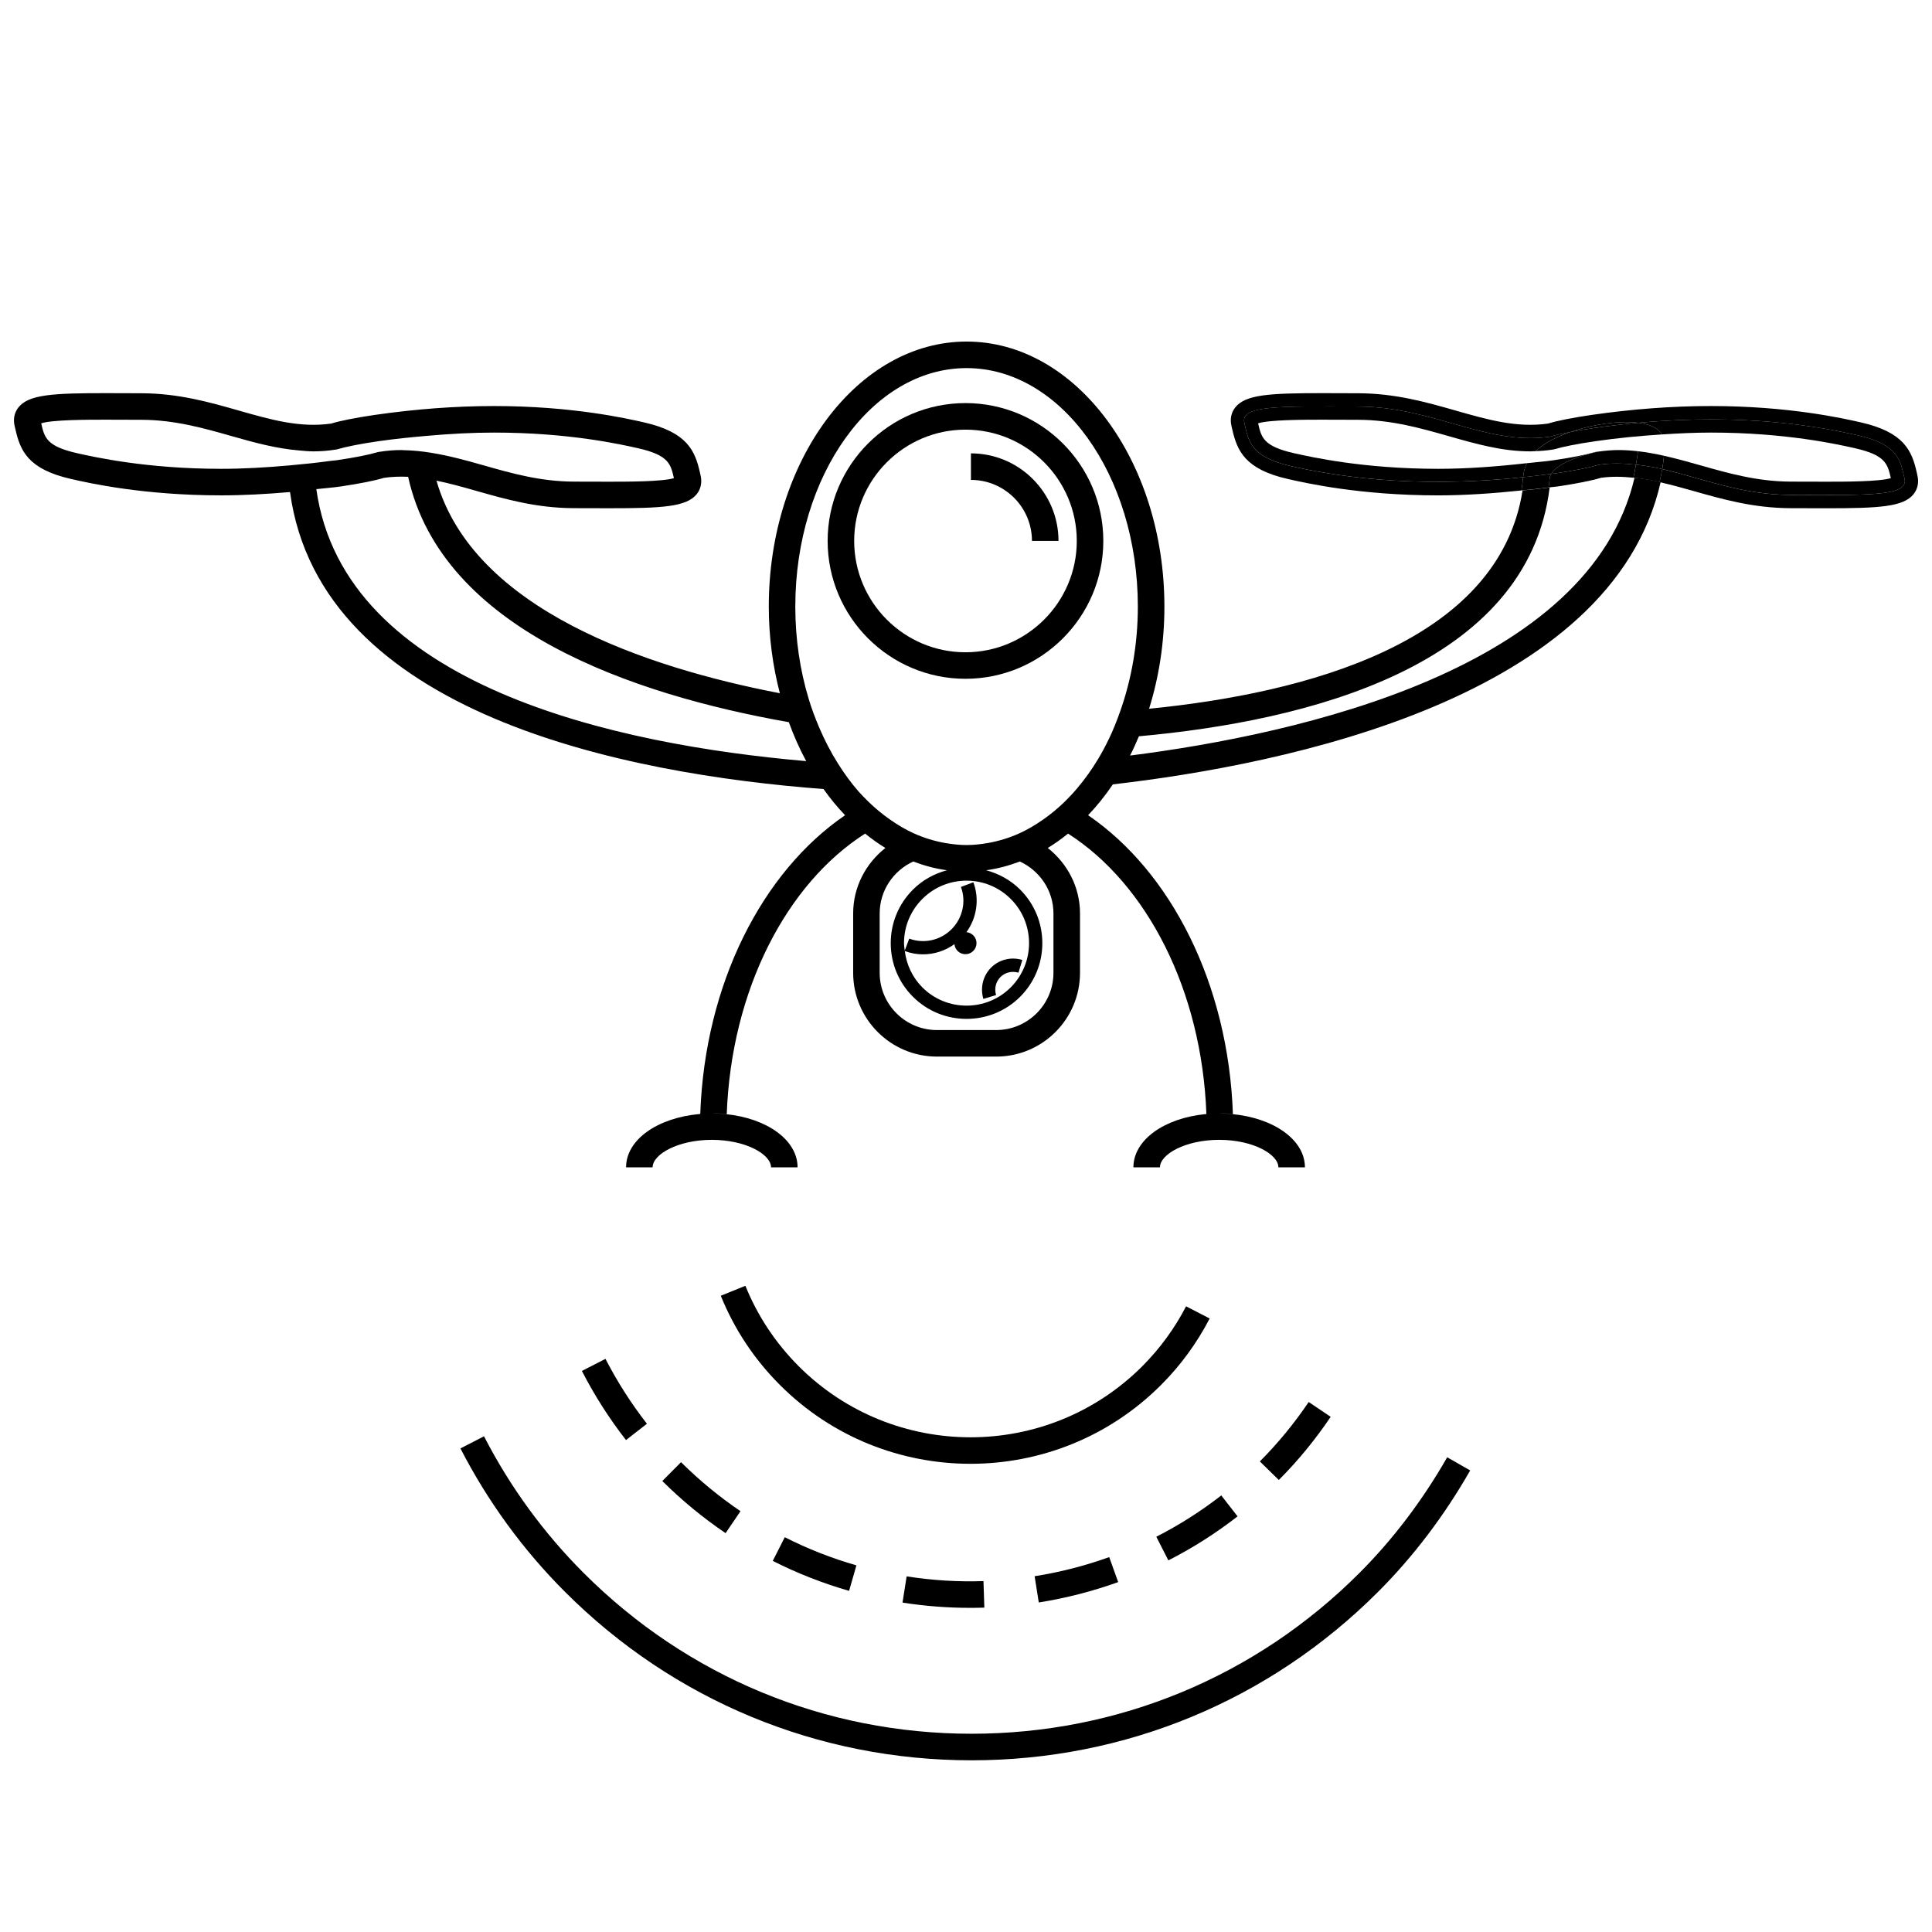
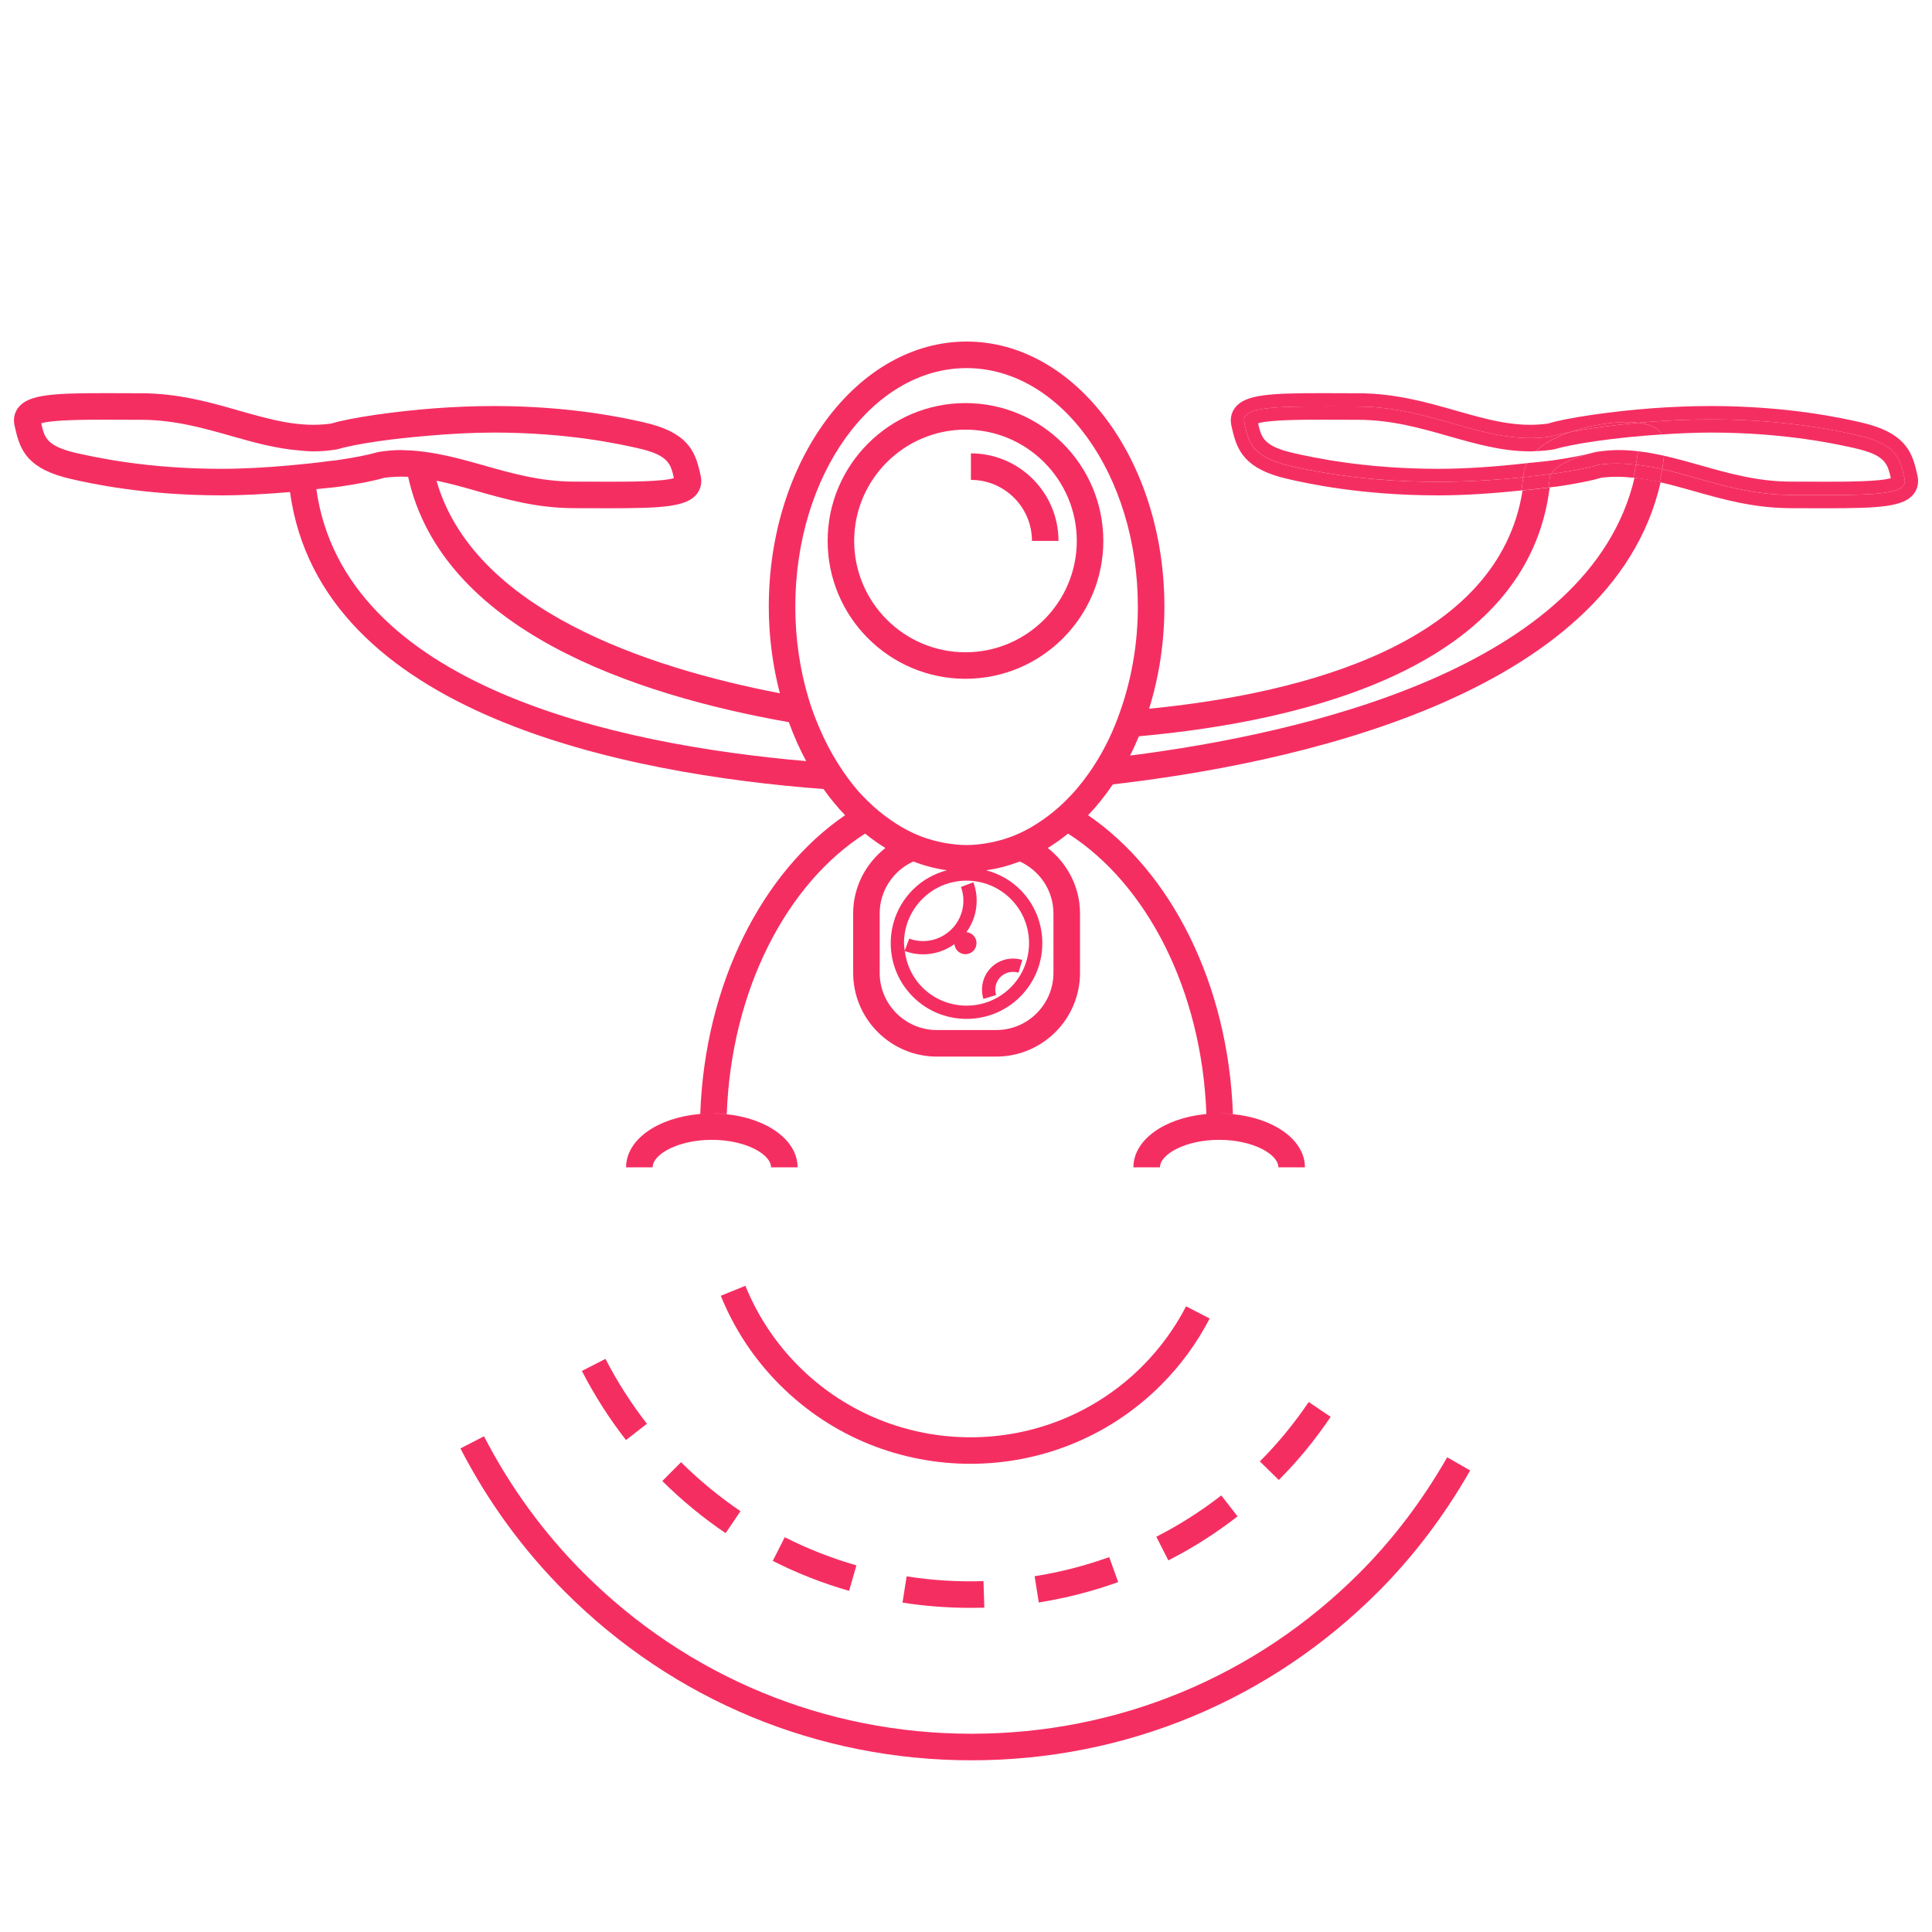
<svg xmlns="http://www.w3.org/2000/svg" version="1.1" x="0px" y="0px" viewBox="0 0 91 91" enable-background="new 0 0 91 91" xml:space="preserve" style="max-width:100%" height="100%">
  <path fill="none" d="M45.732,21.354c2.274,0,4.125,1.851,4.125,4.124h-1.25c0-1.585-1.289-2.874-2.875-2.874V21.354z" style="" />
-   <path fill="currentColor" d="M30.471,67.061c-0.742-0.953-1.398-1.98-1.953-3.057l-1.11,0.57c0.589,1.146,1.288,2.242,2.077,3.255  L30.471,67.061z" style="" />
-   <path fill="currentColor" d="M55.031,73.496c1.148-0.584,2.244-1.282,3.26-2.073l-0.767-0.986c-0.954,0.742-1.983,1.396-3.06,1.946  L55.031,73.496z" style="" />
-   <path fill="currentColor" d="M34.878,71.179c-0.997-0.677-1.939-1.452-2.8-2.308l-0.882,0.887c0.915,0.91,1.919,1.736,2.981,2.456  L34.878,71.179z" style="" />
-   <path fill="currentColor" d="M39.994,74.932l0.344-1.201c-1.16-0.332-2.296-0.779-3.374-1.326l-0.566,1.115  C37.548,74.104,38.758,74.577,39.994,74.932z" style="" />
-   <path fill="currentColor" d="M48.928,75.479c1.272-0.203,2.531-0.525,3.74-0.96l-0.422-1.177c-1.137,0.408-2.318,0.713-3.514,0.9  L48.928,75.479z" style="" />
-   <path fill="currentColor" d="M42.51,75.485c1.046,0.163,2.115,0.247,3.182,0.247c0.225,0,0.447-0.003,0.672-0.01l-0.041-1.25  c-1.227,0.041-2.434-0.037-3.619-0.223L42.51,75.485z" style="" />
-   <path fill="currentColor" d="M62.677,66.735l-1.035-0.698c-0.685,1.011-1.455,1.951-2.292,2.788l-0.01,0.01l0.894,0.874  C61.127,68.815,61.949,67.814,62.677,66.735z" style="" />
-   <path fill="currentColor" d="M68.165,68.64c-1.168,2.041-2.561,3.877-4.141,5.456c-4.878,4.879-11.363,7.566-18.263,7.566  s-13.385-2.688-18.263-7.566c-1.89-1.889-3.471-4.057-4.701-6.445l-1.11,0.572c1.289,2.502,2.946,4.777,4.928,6.758  c5.113,5.114,11.914,7.932,19.146,7.932s14.033-2.817,19.146-7.932c1.658-1.658,3.119-3.582,4.341-5.721L68.165,68.64z" style="" />
-   <path fill="currentColor" d="M45.712,68.947c3.248,0,6.497-1.235,8.971-3.709c0.923-0.922,1.694-1.977,2.294-3.135l-1.111-0.573  c-0.539,1.042-1.235,1.992-2.066,2.825c-4.461,4.46-11.715,4.457-16.176,0c-1.092-1.094-1.939-2.369-2.515-3.792l-1.159,0.469  c0.64,1.579,1.578,2.995,2.79,4.206C39.213,67.712,42.462,68.947,45.712,68.947z" style="" />
-   <path fill="currentColor" d="M90.282,22.253c-0.231-1.016-0.589-1.892-2.631-2.358c-0.84-0.19-3.396-0.77-7.058-0.77  c-1.825,0-3.721,0.143-5.637,0.42c-0.9,0.133-1.617,0.273-2.041,0.406c-1.48,0.209-2.842-0.184-4.323-0.605  c-1.407-0.403-2.862-0.816-4.606-0.823l-1.7-0.005c-2.483,0-3.622,0.063-4.103,0.672c-0.191,0.241-0.255,0.549-0.18,0.871  l0.034,0.148c0.232,1.014,0.59,1.893,2.631,2.354c0.841,0.191,3.398,0.77,7.066,0.77c1.277,0,2.597-0.093,3.927-0.232  c0.033-0.205,0.062-0.412,0.081-0.625c-5.403,0.576-9.156-0.119-10.937-0.521c-1.945-0.439-1.998-1.214-2.194-2.039  c-0.195-0.825,1.579-0.779,5.372-0.767c3.537,0.013,6.017,1.849,9.02,1.421c0.254-0.073,0.58-0.148,0.975-0.225  c0.905-0.313,1.901-0.464,2.617-0.464c0.212,0,0.401,0.013,0.576,0.034c5.092-0.469,8.627,0.203,10.342,0.591  c1.944,0.442,1.998,1.214,2.193,2.038c0.195,0.828-1.578,0.779-5.371,0.768c-2.32-0.008-4.185-0.791-6.04-1.217  c-0.035,0.208-0.083,0.41-0.13,0.613c0.514,0.117,1.029,0.256,1.562,0.408c1.407,0.4,2.862,0.814,4.606,0.82l1.678,0.004  c2.499,0,3.645-0.063,4.124-0.668c0.191-0.242,0.255-0.553,0.179-0.872L90.282,22.253z" style="" />
-   <path fill="currentColor" d="M75.316,21.889c-0.454,0.133-1.113,0.27-2.043,0.406c-0.071,0.012-0.135,0.014-0.207,0.023  c-0.027,0.052-0.063,0.104-0.066,0.152c-0.013,0.168-0.041,0.326-0.061,0.49c0.143-0.02,0.283-0.027,0.426-0.047  c0.914-0.137,1.61-0.275,2.039-0.407c0.521-0.073,1.027-0.056,1.531-0.005c0.047-0.2,0.085-0.408,0.12-0.615  C76.488,21.826,75.913,21.804,75.316,21.889z" style="" />
-   <path fill="currentColor" d="M73,22.471c0.004-0.049,0.039-0.101,0.066-0.152c-0.455,0.064-0.889,0.11-1.323,0.156  c-0.02,0.213-0.048,0.42-0.081,0.625c0.426-0.043,0.849-0.082,1.277-0.139C72.959,22.797,72.987,22.639,73,22.471z" style="" />
-   <path fill="currentColor" d="M77.172,19.914c-0.175-0.021-0.364-0.034-0.576-0.034c-0.716,0-1.712,0.151-2.617,0.464  c0.31-0.061,0.659-0.119,1.068-0.178C75.783,20.059,76.489,19.978,77.172,19.914z" style="" />
-   <path fill="currentColor" d="M77.056,21.887c-0.035,0.207-0.073,0.415-0.12,0.615c0.41,0.041,0.82,0.109,1.23,0.205  c0.047-0.203,0.095-0.405,0.13-0.613C77.885,21.999,77.472,21.934,77.056,21.887z" style="" />
-   <path fill="currentColor" d="M76.238,21.198c-0.292,0-0.598,0.024-0.956,0.073c-1.059,0.215-1.993,0.64-2.216,1.047  c0.072-0.01,0.136-0.012,0.207-0.023c0.93-0.137,1.589-0.273,2.043-0.406c0.597-0.085,1.172-0.063,1.739-0.002  c0.035-0.207,0.074-0.418,0.098-0.633C76.854,21.221,76.549,21.198,76.238,21.198z" style="" />
-   <path fill="currentColor" d="M71.92,21.816c-1.42,0.16-2.827,0.266-4.185,0.266c-3.527,0-5.983-0.557-6.79-0.737  c-1.435-0.327-1.532-0.732-1.687-1.406c0.534-0.171,2.191-0.171,3.027-0.171l1.696,0.005c1.57,0.005,2.941,0.396,4.268,0.774  c1.285,0.365,2.5,0.713,3.831,0.713c0.082,0,0.17-0.008,0.253-0.01c0.412-0.396,1.007-0.689,1.645-0.906  c-0.395,0.076-0.721,0.151-0.975,0.225c-3.003,0.428-5.482-1.408-9.02-1.421c-3.793-0.013-5.567-0.059-5.372,0.767  c0.196,0.825,0.249,1.6,2.194,2.039c1.78,0.402,5.533,1.098,10.937,0.521c0.003-0.033,0.01-0.065,0.013-0.1  C71.771,22.175,71.835,21.989,71.92,21.816z" style="" />
-   <path fill="currentColor" d="M78.271,20.463c0.783-0.051,1.563-0.088,2.323-0.088c3.522,0,5.975,0.557,6.78,0.738  c1.435,0.326,1.533,0.734,1.687,1.408c-0.535,0.168-2.206,0.168-3.049,0.168l-1.674-0.004c-1.57-0.006-2.941-0.396-4.268-0.774  c-0.572-0.163-1.133-0.317-1.693-0.444c-0.025,0.21-0.046,0.422-0.081,0.627c1.855,0.426,3.72,1.209,6.04,1.217  c3.793,0.012,5.566,0.061,5.371-0.768c-0.195-0.824-0.249-1.596-2.193-2.038c-1.715-0.388-5.25-1.06-10.342-0.591  c0.474,0.061,0.814,0.203,1.025,0.43C78.23,20.378,78.243,20.424,78.271,20.463z" style="" />
-   <path fill="currentColor" d="M73.18,21.169c0.457-0.134,1.113-0.264,1.957-0.386c1.056-0.154,2.101-0.252,3.134-0.32  c-0.027-0.039-0.04-0.085-0.073-0.119c-0.211-0.227-0.552-0.369-1.025-0.43c-0.683,0.063-1.389,0.145-2.125,0.252  c-0.409,0.059-0.759,0.117-1.068,0.178c-0.638,0.217-1.232,0.51-1.645,0.906C72.59,21.24,72.855,21.221,73.18,21.169z" style="" />
-   <path fill="currentColor" d="M75.282,21.271c-0.049,0.008-0.089,0.01-0.142,0.018c-0.454,0.134-1.113,0.264-1.957,0.388  c-0.425,0.062-0.842,0.091-1.264,0.14c-0.085,0.173-0.148,0.358-0.164,0.559c-0.003,0.034-0.01,0.066-0.013,0.1  c0.435-0.046,0.868-0.092,1.323-0.156C73.289,21.911,74.224,21.486,75.282,21.271z" style="" />
-   <path fill="currentColor" d="M77.153,21.254c-0.023,0.215-0.063,0.426-0.098,0.633c0.416,0.047,0.829,0.112,1.24,0.207  c0.035-0.205,0.056-0.417,0.081-0.627C77.973,21.377,77.567,21.301,77.153,21.254z" style="" />
-   <path fill="currentColor" d="M46.916,46.869c-0.091-0.305-0.013-0.629,0.207-0.85c0.219-0.219,0.541-0.295,0.848-0.205l0.182-0.598  c-0.526-0.161-1.092-0.02-1.472,0.361c-0.382,0.383-0.521,0.947-0.362,1.473L46.916,46.869z" style="" />
-   <path fill="currentColor" d="M45.475,18.986c-3.58,0-6.492,2.912-6.492,6.492c0,3.581,2.912,6.494,6.492,6.494s6.493-2.913,6.493-6.494  C51.968,21.898,49.055,18.986,45.475,18.986z M45.475,30.723c-2.891,0-5.242-2.354-5.242-5.244s2.352-5.242,5.242-5.242  s5.243,2.352,5.243,5.242S48.365,30.723,45.475,30.723z" style="" />
-   <path fill="currentColor" d="M45.732,21.354v1.25c1.586,0,2.875,1.289,2.875,2.874h1.25C49.857,23.205,48.007,21.354,45.732,21.354z" style="" />
-   <path fill="currentColor" d="M53.227,35.588c0.15-0.293,0.287-0.598,0.417-0.908c7.914-0.713,18.309-3.279,19.347-11.719  c-0.428,0.057-0.852,0.096-1.276,0.139c-1.124,7.19-10.263,9.557-17.592,10.283c0.464-1.481,0.722-3.107,0.722-4.812  c0-6.882-4.18-12.483-9.317-12.483s-9.317,5.602-9.317,12.483c0,1.431,0.188,2.803,0.521,4.082  c-6.252-1.204-14.431-3.929-16.173-10.013c0.608,0.125,1.22,0.293,1.854,0.475c1.406,0.4,2.861,0.814,4.603,0.82l1.679,0.004  c2.499,0,3.644-0.063,4.125-0.668c0.19-0.242,0.255-0.553,0.18-0.872l-0.033-0.146c-0.23-1.016-0.589-1.892-2.631-2.358  c-0.84-0.19-3.397-0.77-7.06-0.77c-1.823,0-3.721,0.143-5.636,0.42c-0.899,0.133-1.614,0.273-2.04,0.406  c-1.477,0.209-2.842-0.184-4.324-0.605c-1.408-0.403-2.863-0.816-4.604-0.823l-1.7-0.005c-2.484,0-3.622,0.063-4.104,0.672  c-0.191,0.241-0.255,0.549-0.18,0.869l0.035,0.148c0.229,1.016,0.587,1.893,2.63,2.355c0.84,0.191,3.396,0.77,7.065,0.77  c1.059,0,2.145-0.061,3.242-0.156c1.428,10.48,15.826,13.283,25.129,13.989c0.314,0.444,0.654,0.856,1.016,1.233  c-3.896,2.66-6.607,7.937-6.822,14.072c-0.017,0.002-0.033,0.002-0.051,0.004c-1.971,0.179-3.443,1.211-3.443,2.51h1.25  c0-0.612,1.192-1.296,2.789-1.296s2.789,0.684,2.789,1.296h1.25c0-1.286-1.443-2.314-3.386-2.507  c-0.205-0.02-0.413-0.036-0.628-0.039c0.009,0,0.018,0,0.025,0c0.225,0,0.439,0.02,0.653,0.039  c0.214-5.854,2.82-10.853,6.517-13.213c0.308,0.249,0.625,0.476,0.955,0.677c-0.918,0.723-1.518,1.83-1.518,3.086v2.795  c0,2.176,1.77,3.945,3.946,3.945h2.793c2.177,0,3.946-1.77,3.946-3.945v-2.795c0-1.256-0.601-2.363-1.519-3.086  c0.331-0.201,0.648-0.428,0.956-0.677c3.695,2.36,6.301,7.358,6.516,13.21c-0.017,0.003-0.034,0.003-0.051,0.003  c-1.942,0.192-3.387,1.221-3.387,2.507h1.25c0-0.612,1.194-1.296,2.791-1.296c1.596,0,2.788,0.684,2.788,1.296h1.25  c0-1.299-1.474-2.331-3.444-2.51c-0.187-0.017-0.374-0.033-0.568-0.036c0.009,0,0.018,0,0.025,0c0.204,0,0.399,0.02,0.595,0.036  c-0.214-6.14-2.925-11.416-6.821-14.076c0.42-0.439,0.809-0.926,1.166-1.453c8.16-0.938,23.497-4.058,25.802-14.238  c-0.41-0.096-0.82-0.164-1.23-0.205C74.878,31.514,61.262,34.567,53.227,35.588z M13.638,21.921  c-1.091,0.098-2.171,0.161-3.222,0.161c-3.529,0-5.982-0.557-6.789-0.737c-1.436-0.327-1.533-0.732-1.686-1.406  c0.533-0.171,2.19-0.171,3.027-0.171l1.695,0.005c1.57,0.005,2.941,0.396,4.268,0.774c1.069,0.305,2.091,0.583,3.17,0.671  c0.219,0.02,0.436,0.042,0.66,0.042c0.334,0,0.669-0.022,1.1-0.091c0.457-0.134,1.115-0.264,1.956-0.386  c0.777-0.112,1.548-0.19,2.315-0.256c1.063-0.094,2.115-0.152,3.141-0.152c3.522,0,5.977,0.557,6.783,0.738  c1.434,0.326,1.533,0.734,1.686,1.408c-0.535,0.168-2.207,0.168-3.05,0.168l-1.673-0.004c-1.571-0.006-2.941-0.396-4.267-0.774  c-0.83-0.237-1.634-0.454-2.455-0.586c-0.419-0.068-0.843-0.114-1.279-0.12c-0.034,0-0.065-0.007-0.101-0.007  c-0.33,0-0.666,0.022-1.097,0.091c-0.453,0.134-1.111,0.264-1.957,0.388c-0.104,0.015-0.206,0.02-0.312,0.034  C14.911,21.799,14.272,21.865,13.638,21.921z M14.9,23.039c0.382-0.044,0.76-0.068,1.145-0.125c0.917-0.137,1.612-0.275,2.04-0.407  c0.386-0.056,0.763-0.065,1.138-0.049c1.593,7.197,10.58,10.259,17.932,11.558c0.234,0.645,0.507,1.258,0.818,1.834  C29.042,35.075,16.2,32.331,14.9,23.039z M49.619,43.027v2.795c0,1.486-1.21,2.695-2.696,2.695H44.13  c-1.487,0-2.696-1.209-2.696-2.695v-2.795c0-1.09,0.651-2.021,1.582-2.449c0.514,0.195,1.043,0.34,1.589,0.412  c-0.6,0.159-1.153,0.462-1.603,0.911c-0.674,0.674-1.047,1.569-1.047,2.524c0,0.952,0.371,1.851,1.047,2.524  c0.695,0.696,1.609,1.042,2.524,1.042c0.914,0,1.828-0.346,2.524-1.042c0.674-0.674,1.045-1.572,1.045-2.524  c0-0.955-0.371-1.851-1.045-2.524c-0.449-0.449-1.004-0.752-1.604-0.911c0.546-0.072,1.076-0.217,1.59-0.412  C48.967,41.006,49.619,41.938,49.619,43.027z M45.521,43.906c0.49-0.677,0.621-1.561,0.326-2.35l-0.586,0.221  c0.257,0.684,0.082,1.465-0.442,1.992c-0.527,0.527-1.309,0.697-1.992,0.441l-0.212,0.564c-0.014-0.115-0.035-0.23-0.035-0.35  c0-0.786,0.307-1.525,0.863-2.082c0.574-0.574,1.328-0.862,2.083-0.862c0.754,0,1.509,0.288,2.082,0.862  c1.149,1.146,1.149,3.015,0,4.164c-1.147,1.148-3.018,1.148-4.165,0c-0.467-0.469-0.744-1.066-0.826-1.711  c0.278,0.105,0.568,0.156,0.857,0.156c0.525,0,1.046-0.166,1.481-0.48c0.023,0.266,0.247,0.473,0.519,0.473  c0.287,0,0.521-0.234,0.521-0.52C45.996,44.152,45.787,43.93,45.521,43.906z M52.238,34.789c-0.162,0.338-0.336,0.664-0.524,0.975  c-0.293,0.49-0.618,0.939-0.967,1.353c-0.186,0.222-0.38,0.43-0.581,0.628c-0.331,0.324-0.68,0.612-1.046,0.866  c-0.356,0.249-0.727,0.469-1.111,0.642c-0.475,0.215-0.97,0.364-1.479,0.455c-0.329,0.056-0.662,0.095-1.003,0.095  s-0.674-0.039-1.004-0.095c-0.509-0.091-1.005-0.24-1.479-0.455c-0.385-0.173-0.754-0.393-1.11-0.642  c-0.366-0.254-0.716-0.542-1.046-0.866c-0.154-0.152-0.307-0.306-0.452-0.469c-0.348-0.398-0.668-0.838-0.964-1.309  c-0.336-0.53-0.634-1.106-0.895-1.719c-0.183-0.433-0.353-0.879-0.492-1.348c-0.402-1.334-0.625-2.796-0.625-4.329  c0-6.194,3.619-11.233,8.067-11.233s8.067,5.039,8.067,11.233c0,1.771-0.304,3.44-0.83,4.929  C52.607,33.947,52.436,34.379,52.238,34.789z" style="" />
+   <path fill="#f52e62" d="M30.471,67.061c-0.742-0.953-1.398-1.98-1.953-3.057l-1.11,0.57c0.589,1.146,1.288,2.242,2.077,3.255  L30.471,67.061z" style="" />
+   <path fill="#f52e62" d="M55.031,73.496c1.148-0.584,2.244-1.282,3.26-2.073l-0.767-0.986c-0.954,0.742-1.983,1.396-3.06,1.946  L55.031,73.496z" style="" />
+   <path fill="#f52e62" d="M34.878,71.179c-0.997-0.677-1.939-1.452-2.8-2.308l-0.882,0.887c0.915,0.91,1.919,1.736,2.981,2.456  L34.878,71.179z" style="" />
+   <path fill="#f52e62" d="M39.994,74.932l0.344-1.201c-1.16-0.332-2.296-0.779-3.374-1.326l-0.566,1.115  C37.548,74.104,38.758,74.577,39.994,74.932z" style="" />
+   <path fill="#f52e62" d="M48.928,75.479c1.272-0.203,2.531-0.525,3.74-0.96l-0.422-1.177c-1.137,0.408-2.318,0.713-3.514,0.9  L48.928,75.479z" style="" />
+   <path fill="#f52e62" d="M42.51,75.485c1.046,0.163,2.115,0.247,3.182,0.247c0.225,0,0.447-0.003,0.672-0.01l-0.041-1.25  c-1.227,0.041-2.434-0.037-3.619-0.223L42.51,75.485z" style="" />
+   <path fill="#f52e62" d="M62.677,66.735l-1.035-0.698c-0.685,1.011-1.455,1.951-2.292,2.788l-0.01,0.01l0.894,0.874  C61.127,68.815,61.949,67.814,62.677,66.735z" style="" />
+   <path fill="#f52e62" d="M68.165,68.64c-1.168,2.041-2.561,3.877-4.141,5.456c-4.878,4.879-11.363,7.566-18.263,7.566  s-13.385-2.688-18.263-7.566c-1.89-1.889-3.471-4.057-4.701-6.445l-1.11,0.572c1.289,2.502,2.946,4.777,4.928,6.758  c5.113,5.114,11.914,7.932,19.146,7.932s14.033-2.817,19.146-7.932c1.658-1.658,3.119-3.582,4.341-5.721L68.165,68.64z" style="" />
+   <path fill="#f52e62" d="M45.712,68.947c3.248,0,6.497-1.235,8.971-3.709c0.923-0.922,1.694-1.977,2.294-3.135l-1.111-0.573  c-0.539,1.042-1.235,1.992-2.066,2.825c-4.461,4.46-11.715,4.457-16.176,0c-1.092-1.094-1.939-2.369-2.515-3.792l-1.159,0.469  c0.64,1.579,1.578,2.995,2.79,4.206C39.213,67.712,42.462,68.947,45.712,68.947z" style="" />
+   <path fill="#f52e62" d="M90.282,22.253c-0.231-1.016-0.589-1.892-2.631-2.358c-0.84-0.19-3.396-0.77-7.058-0.77  c-1.825,0-3.721,0.143-5.637,0.42c-0.9,0.133-1.617,0.273-2.041,0.406c-1.48,0.209-2.842-0.184-4.323-0.605  c-1.407-0.403-2.862-0.816-4.606-0.823l-1.7-0.005c-2.483,0-3.622,0.063-4.103,0.672c-0.191,0.241-0.255,0.549-0.18,0.871  l0.034,0.148c0.232,1.014,0.59,1.893,2.631,2.354c0.841,0.191,3.398,0.77,7.066,0.77c1.277,0,2.597-0.093,3.927-0.232  c0.033-0.205,0.062-0.412,0.081-0.625c-5.403,0.576-9.156-0.119-10.937-0.521c-1.945-0.439-1.998-1.214-2.194-2.039  c-0.195-0.825,1.579-0.779,5.372-0.767c3.537,0.013,6.017,1.849,9.02,1.421c0.254-0.073,0.58-0.148,0.975-0.225  c0.905-0.313,1.901-0.464,2.617-0.464c0.212,0,0.401,0.013,0.576,0.034c5.092-0.469,8.627,0.203,10.342,0.591  c1.944,0.442,1.998,1.214,2.193,2.038c0.195,0.828-1.578,0.779-5.371,0.768c-2.32-0.008-4.185-0.791-6.04-1.217  c-0.035,0.208-0.083,0.41-0.13,0.613c0.514,0.117,1.029,0.256,1.562,0.408c1.407,0.4,2.862,0.814,4.606,0.82l1.678,0.004  c2.499,0,3.645-0.063,4.124-0.668c0.191-0.242,0.255-0.553,0.179-0.872L90.282,22.253z" style="" />
+   <path fill="#f52e62" d="M75.316,21.889c-0.454,0.133-1.113,0.27-2.043,0.406c-0.071,0.012-0.135,0.014-0.207,0.023  c-0.027,0.052-0.063,0.104-0.066,0.152c-0.013,0.168-0.041,0.326-0.061,0.49c0.143-0.02,0.283-0.027,0.426-0.047  c0.914-0.137,1.61-0.275,2.039-0.407c0.521-0.073,1.027-0.056,1.531-0.005c0.047-0.2,0.085-0.408,0.12-0.615  C76.488,21.826,75.913,21.804,75.316,21.889z" style="" />
+   <path fill="#f52e62" d="M73,22.471c0.004-0.049,0.039-0.101,0.066-0.152c-0.455,0.064-0.889,0.11-1.323,0.156  c-0.02,0.213-0.048,0.42-0.081,0.625c0.426-0.043,0.849-0.082,1.277-0.139C72.959,22.797,72.987,22.639,73,22.471z" style="" />
+   <path fill="#f52e62" d="M77.172,19.914c-0.175-0.021-0.364-0.034-0.576-0.034c-0.716,0-1.712,0.151-2.617,0.464  c0.31-0.061,0.659-0.119,1.068-0.178C75.783,20.059,76.489,19.978,77.172,19.914z" style="" />
+   <path fill="#f52e62" d="M77.056,21.887c-0.035,0.207-0.073,0.415-0.12,0.615c0.41,0.041,0.82,0.109,1.23,0.205  c0.047-0.203,0.095-0.405,0.13-0.613C77.885,21.999,77.472,21.934,77.056,21.887z" style="" />
+   <path fill="#f52e62" d="M76.238,21.198c-0.292,0-0.598,0.024-0.956,0.073c-1.059,0.215-1.993,0.64-2.216,1.047  c0.072-0.01,0.136-0.012,0.207-0.023c0.93-0.137,1.589-0.273,2.043-0.406c0.597-0.085,1.172-0.063,1.739-0.002  c0.035-0.207,0.074-0.418,0.098-0.633C76.854,21.221,76.549,21.198,76.238,21.198z" style="" />
+   <path fill="#f52e62" d="M71.92,21.816c-1.42,0.16-2.827,0.266-4.185,0.266c-3.527,0-5.983-0.557-6.79-0.737  c-1.435-0.327-1.532-0.732-1.687-1.406c0.534-0.171,2.191-0.171,3.027-0.171l1.696,0.005c1.57,0.005,2.941,0.396,4.268,0.774  c1.285,0.365,2.5,0.713,3.831,0.713c0.082,0,0.17-0.008,0.253-0.01c0.412-0.396,1.007-0.689,1.645-0.906  c-0.395,0.076-0.721,0.151-0.975,0.225c-3.003,0.428-5.482-1.408-9.02-1.421c-3.793-0.013-5.567-0.059-5.372,0.767  c0.196,0.825,0.249,1.6,2.194,2.039c1.78,0.402,5.533,1.098,10.937,0.521c0.003-0.033,0.01-0.065,0.013-0.1  C71.771,22.175,71.835,21.989,71.92,21.816z" style="" />
+   <path fill="#f52e62" d="M78.271,20.463c0.783-0.051,1.563-0.088,2.323-0.088c3.522,0,5.975,0.557,6.78,0.738  c1.435,0.326,1.533,0.734,1.687,1.408c-0.535,0.168-2.206,0.168-3.049,0.168l-1.674-0.004c-1.57-0.006-2.941-0.396-4.268-0.774  c-0.572-0.163-1.133-0.317-1.693-0.444c-0.025,0.21-0.046,0.422-0.081,0.627c1.855,0.426,3.72,1.209,6.04,1.217  c3.793,0.012,5.566,0.061,5.371-0.768c-0.195-0.824-0.249-1.596-2.193-2.038c-1.715-0.388-5.25-1.06-10.342-0.591  c0.474,0.061,0.814,0.203,1.025,0.43C78.23,20.378,78.243,20.424,78.271,20.463z" style="" />
+   <path fill="#f52e62" d="M73.18,21.169c0.457-0.134,1.113-0.264,1.957-0.386c1.056-0.154,2.101-0.252,3.134-0.32  c-0.027-0.039-0.04-0.085-0.073-0.119c-0.211-0.227-0.552-0.369-1.025-0.43c-0.683,0.063-1.389,0.145-2.125,0.252  c-0.409,0.059-0.759,0.117-1.068,0.178c-0.638,0.217-1.232,0.51-1.645,0.906C72.59,21.24,72.855,21.221,73.18,21.169z" style="" />
+   <path fill="#f52e62" d="M75.282,21.271c-0.049,0.008-0.089,0.01-0.142,0.018c-0.454,0.134-1.113,0.264-1.957,0.388  c-0.425,0.062-0.842,0.091-1.264,0.14c-0.085,0.173-0.148,0.358-0.164,0.559c-0.003,0.034-0.01,0.066-0.013,0.1  c0.435-0.046,0.868-0.092,1.323-0.156C73.289,21.911,74.224,21.486,75.282,21.271z" style="" />
+   <path fill="#f52e62" d="M77.153,21.254c-0.023,0.215-0.063,0.426-0.098,0.633c0.416,0.047,0.829,0.112,1.24,0.207  c0.035-0.205,0.056-0.417,0.081-0.627C77.973,21.377,77.567,21.301,77.153,21.254z" style="" />
+   <path fill="#f52e62" d="M46.916,46.869c-0.091-0.305-0.013-0.629,0.207-0.85c0.219-0.219,0.541-0.295,0.848-0.205l0.182-0.598  c-0.526-0.161-1.092-0.02-1.472,0.361c-0.382,0.383-0.521,0.947-0.362,1.473L46.916,46.869z" style="" />
+   <path fill="#f52e62" d="M45.475,18.986c-3.58,0-6.492,2.912-6.492,6.492c0,3.581,2.912,6.494,6.492,6.494s6.493-2.913,6.493-6.494  C51.968,21.898,49.055,18.986,45.475,18.986z M45.475,30.723c-2.891,0-5.242-2.354-5.242-5.244s2.352-5.242,5.242-5.242  s5.243,2.352,5.243,5.242S48.365,30.723,45.475,30.723z" style="" />
+   <path fill="#f52e62" d="M45.732,21.354v1.25c1.586,0,2.875,1.289,2.875,2.874h1.25C49.857,23.205,48.007,21.354,45.732,21.354z" style="" />
+   <path fill="#f52e62" d="M53.227,35.588c0.15-0.293,0.287-0.598,0.417-0.908c7.914-0.713,18.309-3.279,19.347-11.719  c-0.428,0.057-0.852,0.096-1.276,0.139c-1.124,7.19-10.263,9.557-17.592,10.283c0.464-1.481,0.722-3.107,0.722-4.812  c0-6.882-4.18-12.483-9.317-12.483s-9.317,5.602-9.317,12.483c0,1.431,0.188,2.803,0.521,4.082  c-6.252-1.204-14.431-3.929-16.173-10.013c0.608,0.125,1.22,0.293,1.854,0.475c1.406,0.4,2.861,0.814,4.603,0.82l1.679,0.004  c2.499,0,3.644-0.063,4.125-0.668c0.19-0.242,0.255-0.553,0.18-0.872l-0.033-0.146c-0.23-1.016-0.589-1.892-2.631-2.358  c-0.84-0.19-3.397-0.77-7.06-0.77c-1.823,0-3.721,0.143-5.636,0.42c-0.899,0.133-1.614,0.273-2.04,0.406  c-1.477,0.209-2.842-0.184-4.324-0.605c-1.408-0.403-2.863-0.816-4.604-0.823l-1.7-0.005c-2.484,0-3.622,0.063-4.104,0.672  c-0.191,0.241-0.255,0.549-0.18,0.869l0.035,0.148c0.229,1.016,0.587,1.893,2.63,2.355c0.84,0.191,3.396,0.77,7.065,0.77  c1.059,0,2.145-0.061,3.242-0.156c1.428,10.48,15.826,13.283,25.129,13.989c0.314,0.444,0.654,0.856,1.016,1.233  c-3.896,2.66-6.607,7.937-6.822,14.072c-0.017,0.002-0.033,0.002-0.051,0.004c-1.971,0.179-3.443,1.211-3.443,2.51h1.25  c0-0.612,1.192-1.296,2.789-1.296s2.789,0.684,2.789,1.296h1.25c0-1.286-1.443-2.314-3.386-2.507  c-0.205-0.02-0.413-0.036-0.628-0.039c0.009,0,0.018,0,0.025,0c0.225,0,0.439,0.02,0.653,0.039  c0.214-5.854,2.82-10.853,6.517-13.213c0.308,0.249,0.625,0.476,0.955,0.677c-0.918,0.723-1.518,1.83-1.518,3.086v2.795  c0,2.176,1.77,3.945,3.946,3.945h2.793c2.177,0,3.946-1.77,3.946-3.945v-2.795c0-1.256-0.601-2.363-1.519-3.086  c0.331-0.201,0.648-0.428,0.956-0.677c3.695,2.36,6.301,7.358,6.516,13.21c-0.017,0.003-0.034,0.003-0.051,0.003  c-1.942,0.192-3.387,1.221-3.387,2.507h1.25c0-0.612,1.194-1.296,2.791-1.296c1.596,0,2.788,0.684,2.788,1.296h1.25  c0-1.299-1.474-2.331-3.444-2.51c-0.187-0.017-0.374-0.033-0.568-0.036c0.009,0,0.018,0,0.025,0c0.204,0,0.399,0.02,0.595,0.036  c-0.214-6.14-2.925-11.416-6.821-14.076c0.42-0.439,0.809-0.926,1.166-1.453c8.16-0.938,23.497-4.058,25.802-14.238  c-0.41-0.096-0.82-0.164-1.23-0.205C74.878,31.514,61.262,34.567,53.227,35.588z M13.638,21.921  c-1.091,0.098-2.171,0.161-3.222,0.161c-3.529,0-5.982-0.557-6.789-0.737c-1.436-0.327-1.533-0.732-1.686-1.406  c0.533-0.171,2.19-0.171,3.027-0.171l1.695,0.005c1.57,0.005,2.941,0.396,4.268,0.774c1.069,0.305,2.091,0.583,3.17,0.671  c0.219,0.02,0.436,0.042,0.66,0.042c0.334,0,0.669-0.022,1.1-0.091c0.457-0.134,1.115-0.264,1.956-0.386  c0.777-0.112,1.548-0.19,2.315-0.256c1.063-0.094,2.115-0.152,3.141-0.152c3.522,0,5.977,0.557,6.783,0.738  c1.434,0.326,1.533,0.734,1.686,1.408c-0.535,0.168-2.207,0.168-3.05,0.168l-1.673-0.004c-1.571-0.006-2.941-0.396-4.267-0.774  c-0.83-0.237-1.634-0.454-2.455-0.586c-0.419-0.068-0.843-0.114-1.279-0.12c-0.034,0-0.065-0.007-0.101-0.007  c-0.33,0-0.666,0.022-1.097,0.091c-0.453,0.134-1.111,0.264-1.957,0.388c-0.104,0.015-0.206,0.02-0.312,0.034  C14.911,21.799,14.272,21.865,13.638,21.921z M14.9,23.039c0.382-0.044,0.76-0.068,1.145-0.125c0.917-0.137,1.612-0.275,2.04-0.407  c0.386-0.056,0.763-0.065,1.138-0.049c1.593,7.197,10.58,10.259,17.932,11.558c0.234,0.645,0.507,1.258,0.818,1.834  C29.042,35.075,16.2,32.331,14.9,23.039z M49.619,43.027v2.795c0,1.486-1.21,2.695-2.696,2.695H44.13  c-1.487,0-2.696-1.209-2.696-2.695v-2.795c0-1.09,0.651-2.021,1.582-2.449c0.514,0.195,1.043,0.34,1.589,0.412  c-0.6,0.159-1.153,0.462-1.603,0.911c-0.674,0.674-1.047,1.569-1.047,2.524c0,0.952,0.371,1.851,1.047,2.524  c0.695,0.696,1.609,1.042,2.524,1.042c0.914,0,1.828-0.346,2.524-1.042c0.674-0.674,1.045-1.572,1.045-2.524  c0-0.955-0.371-1.851-1.045-2.524c-0.449-0.449-1.004-0.752-1.604-0.911c0.546-0.072,1.076-0.217,1.59-0.412  C48.967,41.006,49.619,41.938,49.619,43.027z M45.521,43.906c0.49-0.677,0.621-1.561,0.326-2.35l-0.586,0.221  c0.257,0.684,0.082,1.465-0.442,1.992c-0.527,0.527-1.309,0.697-1.992,0.441l-0.212,0.564c-0.014-0.115-0.035-0.23-0.035-0.35  c0-0.786,0.307-1.525,0.863-2.082c0.574-0.574,1.328-0.862,2.083-0.862c0.754,0,1.509,0.288,2.082,0.862  c1.149,1.146,1.149,3.015,0,4.164c-1.147,1.148-3.018,1.148-4.165,0c-0.467-0.469-0.744-1.066-0.826-1.711  c0.278,0.105,0.568,0.156,0.857,0.156c0.525,0,1.046-0.166,1.481-0.48c0.023,0.266,0.247,0.473,0.519,0.473  c0.287,0,0.521-0.234,0.521-0.52C45.996,44.152,45.787,43.93,45.521,43.906z M52.238,34.789c-0.162,0.338-0.336,0.664-0.524,0.975  c-0.293,0.49-0.618,0.939-0.967,1.353c-0.186,0.222-0.38,0.43-0.581,0.628c-0.331,0.324-0.68,0.612-1.046,0.866  c-0.356,0.249-0.727,0.469-1.111,0.642c-0.475,0.215-0.97,0.364-1.479,0.455c-0.329,0.056-0.662,0.095-1.003,0.095  s-0.674-0.039-1.004-0.095c-0.509-0.091-1.005-0.24-1.479-0.455c-0.385-0.173-0.754-0.393-1.11-0.642  c-0.366-0.254-0.716-0.542-1.046-0.866c-0.154-0.152-0.307-0.306-0.452-0.469c-0.348-0.398-0.668-0.838-0.964-1.309  c-0.336-0.53-0.634-1.106-0.895-1.719c-0.183-0.433-0.353-0.879-0.492-1.348c-0.402-1.334-0.625-2.796-0.625-4.329  c0-6.194,3.619-11.233,8.067-11.233s8.067,5.039,8.067,11.233c0,1.771-0.304,3.44-0.83,4.929  C52.607,33.947,52.436,34.379,52.238,34.789z" style="" />
</svg>
